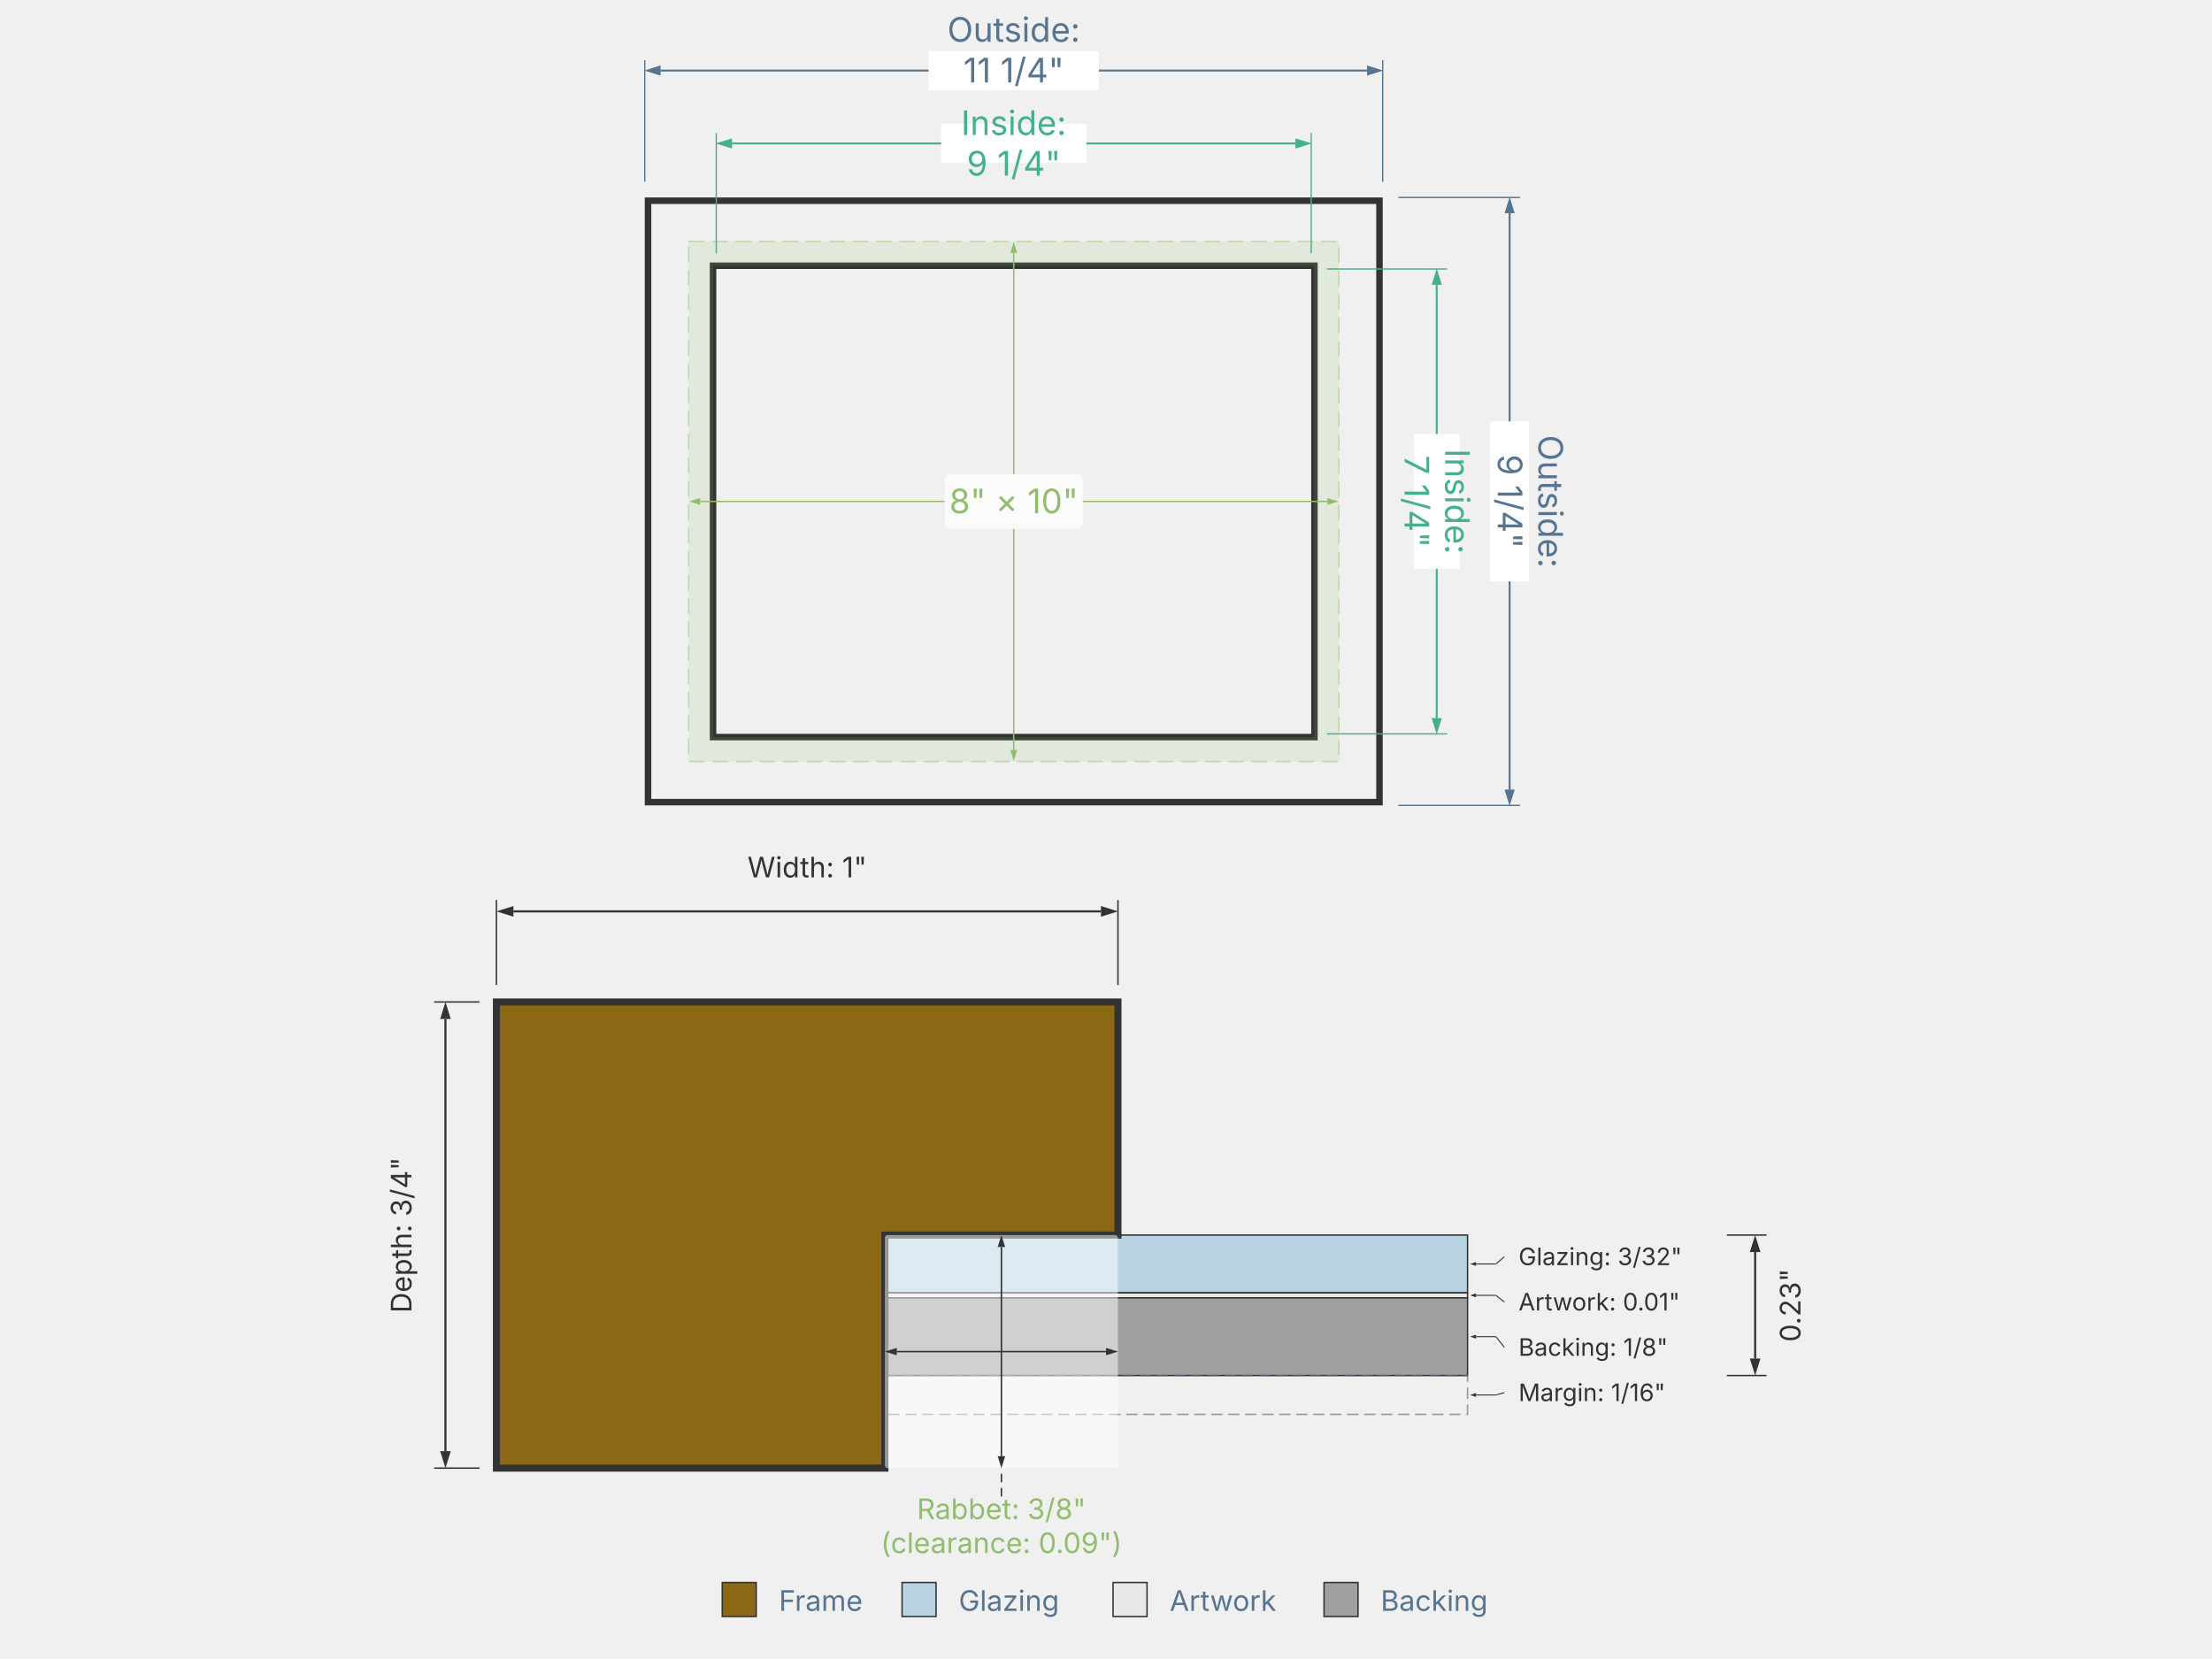
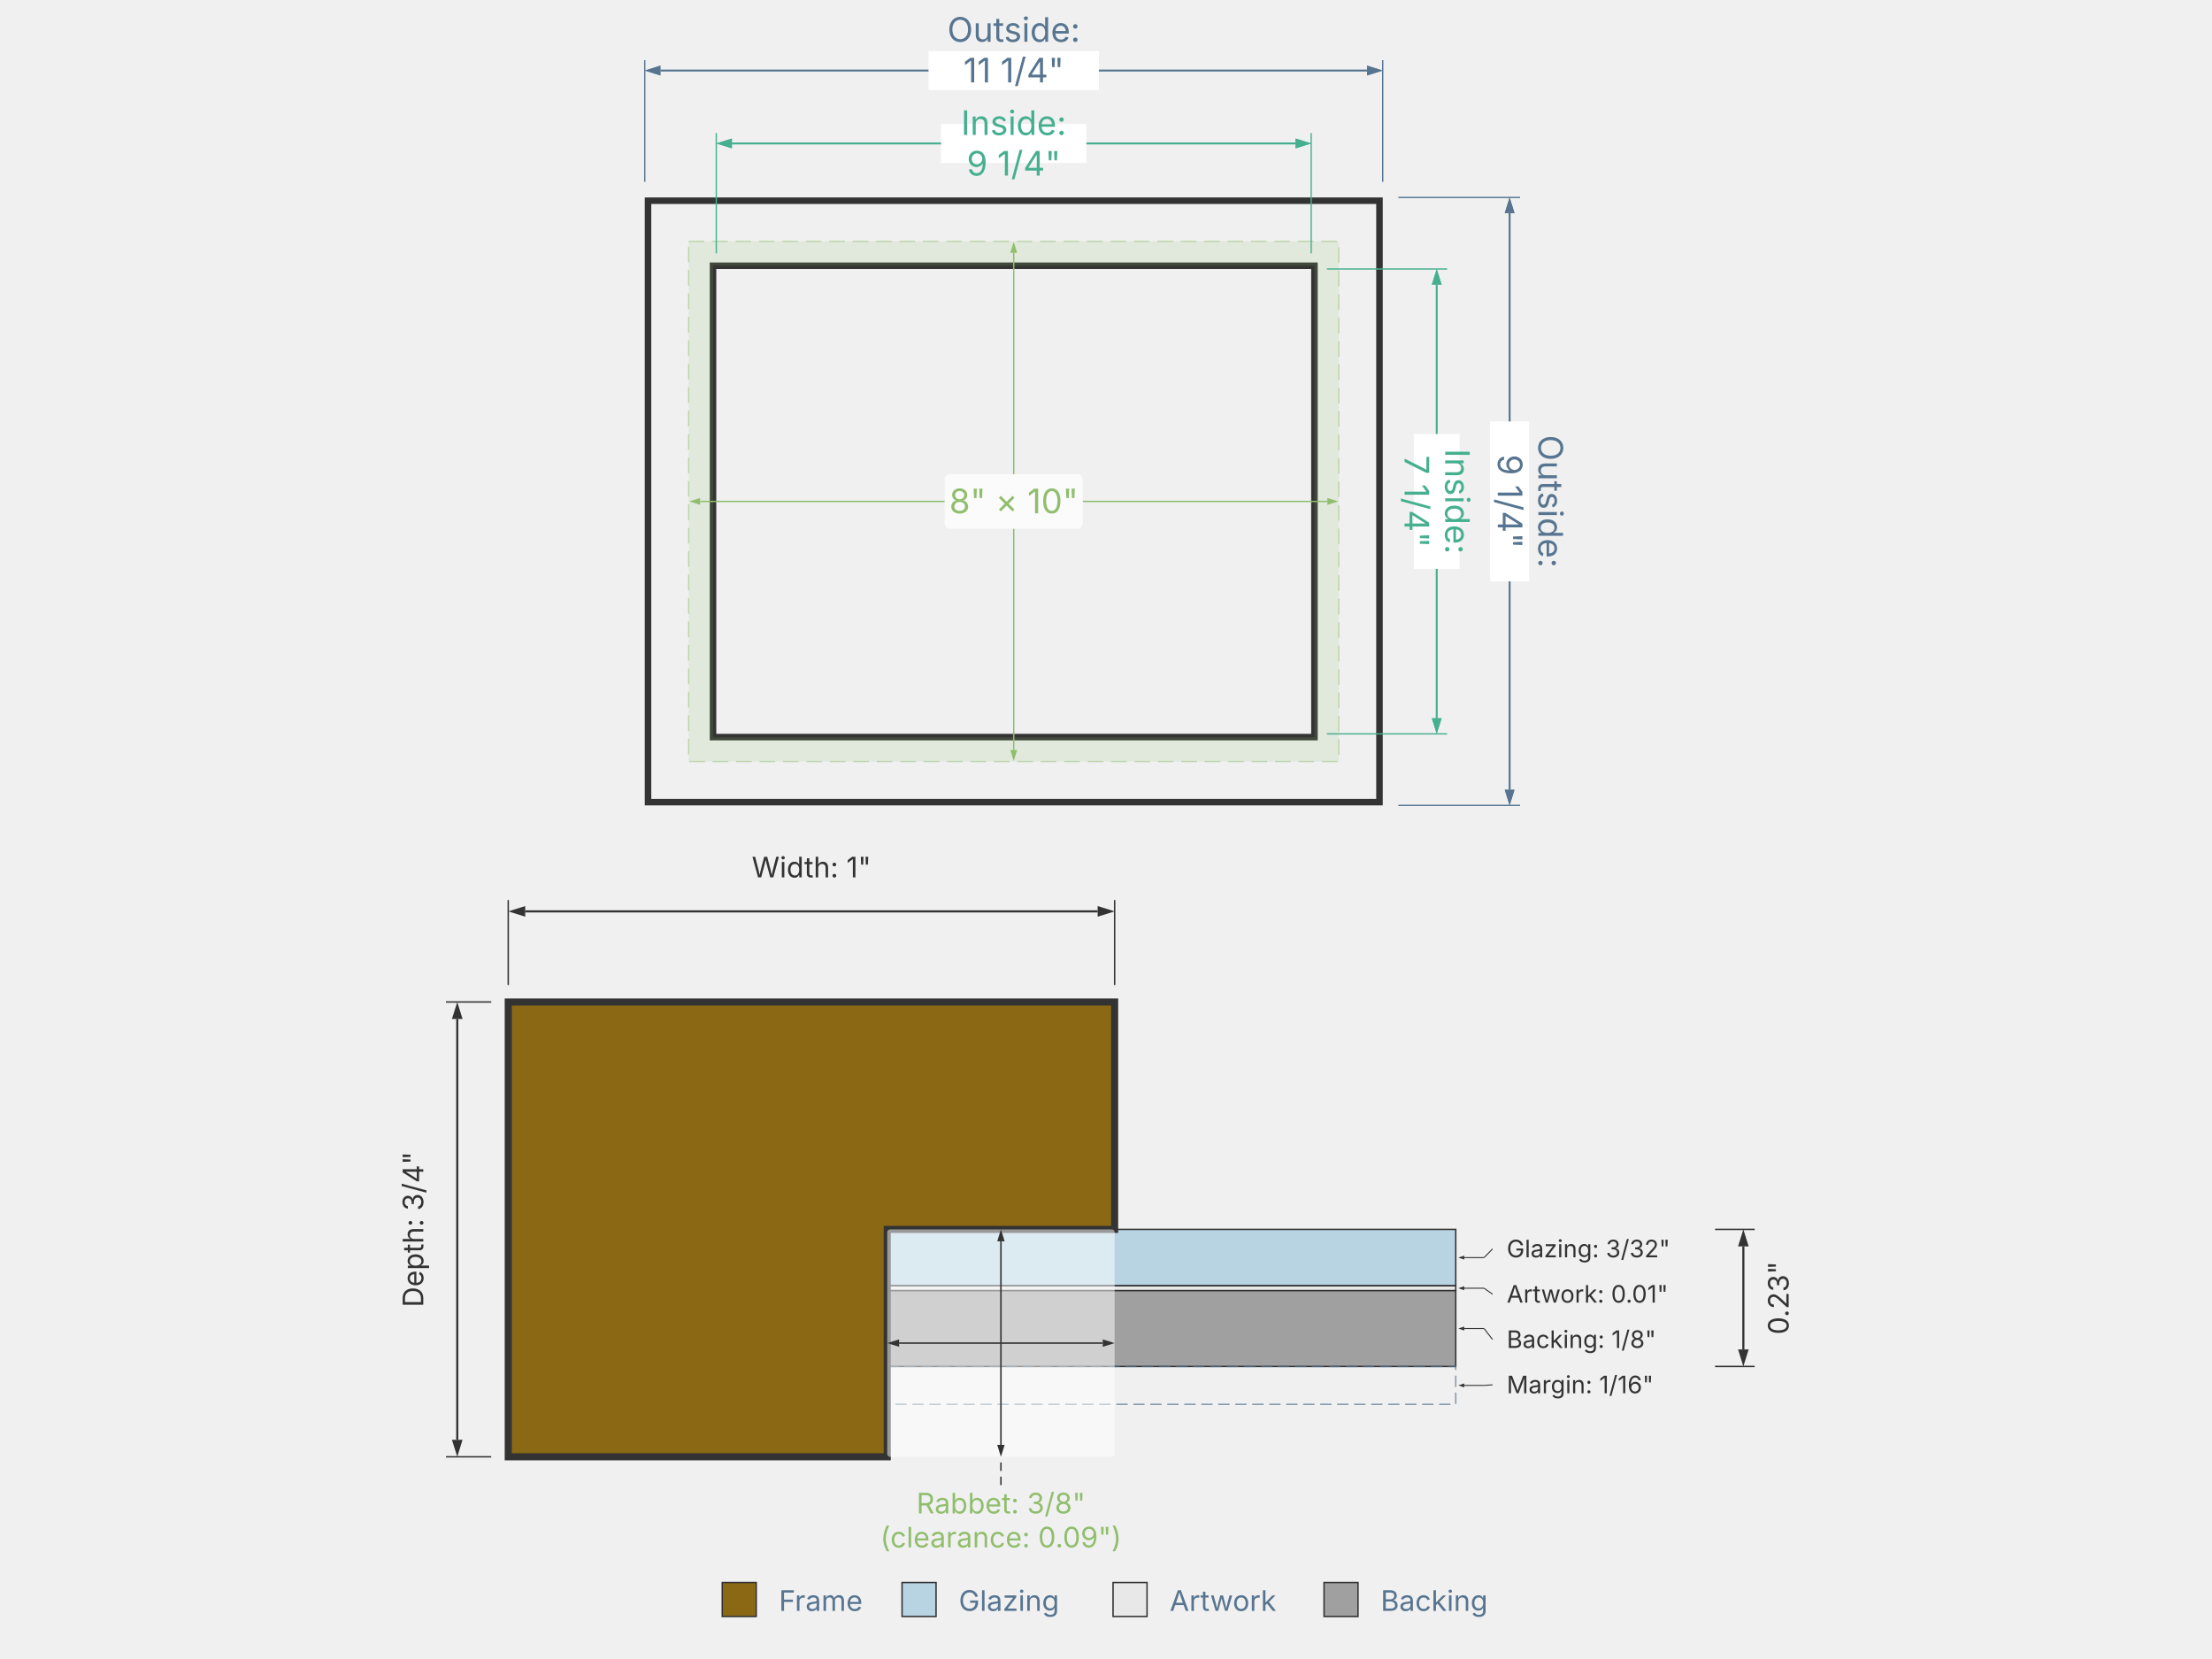
<svg xmlns="http://www.w3.org/2000/svg" viewBox="0 0 800.00 600.00">
  <g id="plan-view" transform="translate(-10.01, 5.74) scale(0.9416)">
    <g id="geometry">
      <rect x="259.53" y="71.00" width="280.95" height="231.00" stroke="#333333" stroke-width="2.5" fill="none" />
      <rect x="284.50" y="95.97" width="231.00" height="181.05" stroke="#333333" stroke-width="2.5" fill="none" />
    </g>
    <g id="rabbet-overlap">
      <path d="M275.14,86.61 h249.73 v199.78 h-249.73 Z M284.50,95.97 v181.05 h231.00 v-181.05 Z" fill="#90be6d" fill-opacity="0.15" fill-rule="evenodd" stroke="none" />
    </g>
    <g id="content-boundary">
      <rect x="275.14" y="86.61" width="249.73" height="199.78" stroke="#90be6d" stroke-width="0.5" stroke-dasharray="6,3" fill="none" opacity="0.5" />
    </g>
    <g id="dimensions">
      <g class="dimension">
        <line x1="285.75" y1="91.22" x2="285.75" y2="45.00" stroke="#46af8f" stroke-width="0.5" />
        <line x1="514.25" y1="91.22" x2="514.25" y2="45.00" stroke="#46af8f" stroke-width="0.5" />
        <polygon points="285.75,49.00 291.75,50.88 291.75,47.12" fill="#46af8f" data-arrow="true" />
        <line x1="291.75" y1="49.00" x2="508.25" y2="49.00" stroke="#46af8f" stroke-width="0.75" />
        <polygon points="514.25,49.00 508.25,47.12 508.25,50.88" fill="#46af8f" data-arrow="true" />
        <rect x="372.10" y="41.50" width="55.80" height="15.00" fill="#FFFFFF" stroke="none" />
        <polygon points="285.75,49.00 291.75,50.88 291.75,47.12" fill="#46af8f" data-arrow="true" />
        <polygon points="514.25,49.00 508.25,47.12 508.25,50.88" fill="#46af8f" data-arrow="true" />
      </g>
      <g class="dimension">
        <line x1="258.28" y1="63.75" x2="258.28" y2="17.00" stroke="#577590" stroke-width="0.5" />
        <line x1="541.72" y1="63.75" x2="541.72" y2="17.00" stroke="#577590" stroke-width="0.5" />
        <polygon points="258.28,21.00 264.28,22.88 264.28,19.12" fill="#577590" data-arrow="true" />
        <line x1="264.28" y1="21.00" x2="535.72" y2="21.00" stroke="#577590" stroke-width="0.75" />
        <polygon points="541.72,21.00 535.72,19.12 535.72,22.88" fill="#577590" data-arrow="true" />
        <rect x="367.28" y="13.50" width="65.44" height="15.00" fill="#FFFFFF" stroke="none" />
        <polygon points="258.28,21.00 264.28,22.88 264.28,19.12" fill="#577590" data-arrow="true" />
        <polygon points="541.72,21.00 535.72,19.12 535.72,22.88" fill="#577590" data-arrow="true" />
      </g>
      <g class="dimension">
        <line x1="520.25" y1="97.22" x2="566.47" y2="97.22" stroke="#46af8f" stroke-width="0.5" />
        <line x1="520.25" y1="275.78" x2="566.47" y2="275.78" stroke="#46af8f" stroke-width="0.5" />
        <polygon points="562.47,97.22 560.60,103.22 564.35,103.22" fill="#46af8f" data-arrow="true" />
        <line x1="562.47" y1="103.22" x2="562.47" y2="269.78" stroke="#46af8f" stroke-width="0.75" />
        <polygon points="562.47,275.78 564.35,269.78 560.60,269.78" fill="#46af8f" data-arrow="true" />
        <rect x="553.67" y="160.60" width="17.60" height="51.80" fill="#FFFFFF" stroke="none" />
        <polygon points="562.47,97.22 560.60,103.22 564.35,103.22" fill="#46af8f" data-arrow="true" />
        <polygon points="562.47,275.78 564.35,269.78 560.60,269.78" fill="#46af8f" data-arrow="true" />
      </g>
      <g class="dimension">
        <line x1="547.72" y1="69.75" x2="594.47" y2="69.75" stroke="#577590" stroke-width="0.5" />
        <line x1="547.72" y1="303.25" x2="594.47" y2="303.25" stroke="#577590" stroke-width="0.5" />
        <polygon points="590.47,69.75 588.60,75.75 592.35,75.75" fill="#577590" data-arrow="true" />
        <line x1="590.47" y1="75.75" x2="590.47" y2="297.25" stroke="#577590" stroke-width="0.75" />
        <polygon points="590.47,303.25 592.35,297.25 588.60,297.25" fill="#577590" data-arrow="true" />
        <rect x="582.97" y="155.78" width="15.00" height="61.44" fill="#FFFFFF" stroke="none" />
        <polygon points="590.47,69.75 588.60,75.75 592.35,75.75" fill="#577590" data-arrow="true" />
        <polygon points="590.47,303.25 592.35,297.25 588.60,297.25" fill="#577590" data-arrow="true" />
      </g>
      <text transform="translate(400.00, 45.75)" fill="#46af8f" font-family="Inter, system-ui, -apple-system, sans-serif" font-size="13px" text-anchor="middle">Inside:</text>
      <text transform="translate(400.00, 61.35)" fill="#46af8f" font-family="Inter, system-ui, -apple-system, sans-serif" font-size="13px" text-anchor="middle">9 1/4"</text>
      <text transform="translate(400.00, 9.95)" fill="#577590" font-family="Inter, system-ui, -apple-system, sans-serif" font-size="13px" text-anchor="middle">Outside:</text>
      <text transform="translate(400.00, 25.55)" fill="#577590" font-family="Inter, system-ui, -apple-system, sans-serif" font-size="13px" text-anchor="middle">11 1/4"</text>
      <text transform="rotate(90 570.27 186.50)" x="570.27" y="191.05" fill="#46af8f" font-family="Inter, system-ui, -apple-system, sans-serif" font-size="13px" text-anchor="middle">Inside:</text>
      <text transform="rotate(90 554.67 186.50)" x="554.67" y="191.05" fill="#46af8f" font-family="Inter, system-ui, -apple-system, sans-serif" font-size="13px" text-anchor="middle">7 1/4"</text>
      <text transform="rotate(90 606.07 186.50)" x="606.07" y="191.05" fill="#577590" font-family="Inter, system-ui, -apple-system, sans-serif" font-size="13px" text-anchor="middle">Outside:</text>
      <text transform="rotate(90 590.47 186.50)" x="590.47" y="191.05" fill="#577590" font-family="Inter, system-ui, -apple-system, sans-serif" font-size="13px" text-anchor="middle">9 1/4"</text>
    </g>
    <g id="artwork-indicator">
      <polygon points="275.34,186.50 279.54,187.81 279.54,185.19" fill="#90be6d" data-arrow="true" />
      <line x1="279.54" y1="186.50" x2="373.50" y2="186.50" stroke="#90be6d" stroke-width="0.525" />
      <line x1="426.50" y1="186.50" x2="520.46" y2="186.50" stroke="#90be6d" stroke-width="0.525" />
      <polygon points="524.66,186.50 520.46,185.19 520.46,187.81" fill="#90be6d" data-arrow="true" />
      <polygon points="400.00,86.81 398.69,91.01 401.31,91.01" fill="#90be6d" data-arrow="true" />
      <line x1="400.00" y1="91.01" x2="400.00" y2="176.05" stroke="#90be6d" stroke-width="0.525" />
      <line x1="400.00" y1="196.95" x2="400.00" y2="281.99" stroke="#90be6d" stroke-width="0.525" />
      <polygon points="400.00,286.19 401.31,281.99 398.69,281.99" fill="#90be6d" data-arrow="true" />
      <rect x="373.50" y="176.05" width="53.01" height="20.90" fill="#FFFFFF" fill-opacity="0.75" stroke="none" rx="2" />
      <text transform="translate(400.00, 191.05)" fill="#90be6d" font-family="Inter, system-ui, -apple-system, sans-serif" font-size="13.00px" text-anchor="middle">8" × 10"</text>
    </g>
  </g>
  <g id="section-view" transform="translate(-9.69, 310.15) scale(1.0242)">
    <g id="section-content" transform="translate(2.50, 0)">
      <g id="section-geometry">
-         <rect x="319.43" y="133.30" width="205.75" height="20.41" stroke="#333333" stroke-width="0.5" fill="#B8D4E3" />
-         <rect x="319.43" y="153.71" width="205.75" height="1.76" stroke="#333333" stroke-width="0.5" fill="#E8E8E8" />
-         <rect x="319.43" y="155.47" width="205.75" height="27.43" stroke="#333333" stroke-width="0.5" fill="#A0A0A0" />
-         <rect x="319.43" y="182.90" width="205.75" height="13.72" stroke="#577590" stroke-width="0.5" stroke-dasharray="4,2" fill="none" opacity="0.7" />
-         <polygon points="182.26,51.00 401.73,51.00 401.73,133.30 319.43,133.30 319.43,215.60 182.26,215.60" stroke="#333333" stroke-width="2.5" fill="#8B6914" />
+         <rect x="320.26" y="131.30" width="200.75" height="19.91" stroke="#333333" stroke-width="0.5" fill="#B8D4E3" />
+         <rect x="320.26" y="151.21" width="200.75" height="1.71" stroke="#333333" stroke-width="0.5" fill="#E8E8E8" />
+         <rect x="320.26" y="152.93" width="200.75" height="26.77" stroke="#333333" stroke-width="0.5" fill="#A0A0A0" />
+         <rect x="320.26" y="179.69" width="200.75" height="13.38" stroke="#577590" stroke-width="0.5" stroke-dasharray="4,2" fill="none" opacity="0.7" />
+         <polygon points="186.43,51.00 400.56,51.00 400.56,131.30 320.26,131.30 320.26,211.60 186.43,211.60" stroke="#333333" stroke-width="2.5" fill="#8B6914" />
      </g>
      <g id="section-dimensions">
-         <line x1="176.26" y1="51.00" x2="160.26" y2="51.00" stroke="#333333" stroke-width="0.5" />
-         <line x1="176.26" y1="215.60" x2="160.26" y2="215.60" stroke="#333333" stroke-width="0.5" />
-         <polygon points="164.26,51.00 162.39,57.00 166.14,57.00" fill="#333333" data-arrow="true" />
-         <line x1="164.26" y1="57.00" x2="164.26" y2="209.60" stroke="#333333" stroke-width="0.75" />
-         <polygon points="164.26,215.60 166.14,209.60 162.39,209.60" fill="#333333" data-arrow="true" />
-         <text x="152.26" y="133.30" fill="#333333" font-family="Inter, system-ui, -apple-system, sans-serif" font-size="10px" text-anchor="middle" transform="rotate(-90 152.26 133.30)">Depth: 3/4"</text>
-         <line x1="182.26" y1="45.00" x2="182.26" y2="15.00" stroke="#333333" stroke-width="0.5" />
-         <line x1="401.73" y1="45.00" x2="401.73" y2="15.00" stroke="#333333" stroke-width="0.5" />
-         <polygon points="182.26,19.00 188.26,20.88 188.26,17.12" fill="#333333" data-arrow="true" />
-         <line x1="188.26" y1="19.00" x2="395.73" y2="19.00" stroke="#333333" stroke-width="0.75" />
-         <polygon points="401.73,19.00 395.73,17.12 395.73,20.88" fill="#333333" data-arrow="true" />
-         <text transform="translate(291.99, 7.00)" fill="#333333" font-family="Inter, system-ui, -apple-system, sans-serif" font-size="10px" text-anchor="middle">Width: 1"</text>
-         <rect x="319.43" y="133.30" width="82.30" height="82.30" fill="#FFFFFF" fill-opacity="0.5" stroke="none" rx="1" />
-         <polygon points="319.43,174.45 323.63,175.76 323.63,173.14" fill="#333333" data-arrow="true" />
-         <line x1="323.63" y1="174.45" x2="397.53" y2="174.45" stroke="#333333" stroke-width="0.525" />
-         <polygon points="401.73,174.45 397.53,173.14 397.53,175.76" fill="#333333" data-arrow="true" />
-         <polygon points="360.58,133.30 359.27,137.50 361.89,137.50" fill="#333333" data-arrow="true" />
-         <line x1="360.58" y1="137.50" x2="360.58" y2="211.40" stroke="#333333" stroke-width="0.525" />
-         <polygon points="360.58,215.60 361.89,211.40 359.27,211.40" fill="#333333" data-arrow="true" />
-         <polygon points="526.08,143.51 528.18,144.21 528.18,142.81" fill="#333333" data-arrow="true" />
-         <line x1="528.18" y1="143.51" x2="535.18" y2="143.51" stroke="#333333" stroke-width="0.35" />
-         <line x1="535.18" y1="143.51" x2="538.18" y2="140.96" stroke="#333333" stroke-width="0.35" />
-         <text transform="translate(543.18, 143.93)" fill="#333333" font-family="Inter, system-ui, -apple-system, sans-serif" font-size="8.5px">Glazing: 3/32"</text>
-         <polygon points="526.08,154.59 528.18,155.29 528.18,153.89" fill="#333333" data-arrow="true" />
-         <line x1="528.18" y1="154.59" x2="535.18" y2="154.59" stroke="#333333" stroke-width="0.35" />
-         <line x1="535.18" y1="154.59" x2="538.18" y2="156.96" stroke="#333333" stroke-width="0.35" />
-         <text transform="translate(543.18, 159.93)" fill="#333333" font-family="Inter, system-ui, -apple-system, sans-serif" font-size="8.5px">Artwork: 0.01"</text>
-         <polygon points="526.08,169.18 528.18,169.88 528.18,168.48" fill="#333333" data-arrow="true" />
-         <line x1="528.18" y1="169.18" x2="535.18" y2="169.18" stroke="#333333" stroke-width="0.35" />
-         <line x1="535.18" y1="169.18" x2="538.18" y2="172.96" stroke="#333333" stroke-width="0.35" />
-         <text transform="translate(543.18, 175.93)" fill="#333333" font-family="Inter, system-ui, -apple-system, sans-serif" font-size="8.5px">Backing: 1/8"</text>
-         <polygon points="526.08,189.76 528.18,190.46 528.18,189.06" fill="#333333" data-arrow="true" />
-         <line x1="528.18" y1="189.76" x2="535.18" y2="189.76" stroke="#333333" stroke-width="0.35" />
-         <line x1="535.18" y1="189.76" x2="538.18" y2="188.96" stroke="#333333" stroke-width="0.35" />
-         <text transform="translate(543.18, 191.93)" fill="#333333" font-family="Inter, system-ui, -apple-system, sans-serif" font-size="8.5px">Margin: 1/16"</text>
-         <line x1="616.74" y1="133.30" x2="630.74" y2="133.30" stroke="#333333" stroke-width="0.5" />
-         <line x1="616.74" y1="182.90" x2="630.74" y2="182.90" stroke="#333333" stroke-width="0.5" />
-         <polygon points="626.74,133.30 624.86,139.30 628.61,139.30" fill="#333333" data-arrow="true" />
-         <line x1="626.74" y1="139.30" x2="626.74" y2="176.90" stroke="#333333" stroke-width="0.75" />
-         <polygon points="626.74,182.90 628.61,176.90 624.86,176.90" fill="#333333" data-arrow="true" />
-         <text x="642.74" y="158.10" fill="#333333" font-family="Inter, system-ui, -apple-system, sans-serif" font-size="10px" text-anchor="middle" transform="rotate(-90 642.74 158.10)">0.23"</text>
-         <line x1="360.58" y1="217.60" x2="360.58" y2="227.60" stroke="#333333" stroke-width="0.5" stroke-dasharray="3,2" />
-         <text transform="translate(360.58, 233.60)" fill="#90be6d" font-family="Inter, system-ui, -apple-system, sans-serif" font-size="10px" text-anchor="middle">Rabbet: 3/8"</text>
-         <text transform="translate(360.58, 245.60)" fill="#90be6d" font-family="Inter, system-ui, -apple-system, sans-serif" font-size="10px" text-anchor="middle">(clearance: 0.09")</text>
+         <line x1="180.43" y1="51.00" x2="164.43" y2="51.00" stroke="#333333" stroke-width="0.5" />
+         <line x1="180.43" y1="211.60" x2="164.43" y2="211.60" stroke="#333333" stroke-width="0.5" />
+         <polygon points="168.43,51.00 166.55,57.00 170.30,57.00" fill="#333333" data-arrow="true" />
+         <line x1="168.43" y1="57.00" x2="168.43" y2="205.60" stroke="#333333" stroke-width="0.75" />
+         <polygon points="168.43,211.60 170.30,205.60 166.55,205.60" fill="#333333" data-arrow="true" />
+         <text x="156.43" y="131.30" fill="#333333" font-family="Inter, system-ui, -apple-system, sans-serif" font-size="10px" text-anchor="middle" transform="rotate(-90 156.43 131.30)">Depth: 3/4"</text>
+         <line x1="186.43" y1="45.00" x2="186.43" y2="15.00" stroke="#333333" stroke-width="0.5" />
+         <line x1="400.56" y1="45.00" x2="400.56" y2="15.00" stroke="#333333" stroke-width="0.5" />
+         <polygon points="186.43,19.00 192.43,20.88 192.43,17.12" fill="#333333" data-arrow="true" />
+         <line x1="192.43" y1="19.00" x2="394.56" y2="19.00" stroke="#333333" stroke-width="0.75" />
+         <polygon points="400.56,19.00 394.56,17.12 394.56,20.88" fill="#333333" data-arrow="true" />
+         <text transform="translate(293.49, 7.00)" fill="#333333" font-family="Inter, system-ui, -apple-system, sans-serif" font-size="10px" text-anchor="middle">Width: 1"</text>
+         <rect x="320.26" y="131.30" width="80.30" height="80.30" fill="#FFFFFF" fill-opacity="0.5" stroke="none" rx="1" />
+         <polygon points="320.26,171.45 324.46,172.76 324.46,170.14" fill="#333333" data-arrow="true" />
+         <line x1="324.46" y1="171.45" x2="396.36" y2="171.45" stroke="#333333" stroke-width="0.525" />
+         <polygon points="400.56,171.45 396.36,170.14 396.36,172.76" fill="#333333" data-arrow="true" />
+         <polygon points="360.41,131.30 359.10,135.50 361.72,135.50" fill="#333333" data-arrow="true" />
+         <line x1="360.41" y1="135.50" x2="360.41" y2="207.40" stroke="#333333" stroke-width="0.525" />
+         <polygon points="360.41,211.60 361.72,207.40 359.10,207.40" fill="#333333" data-arrow="true" />
+         <polygon points="521.91,141.26 524.01,141.96 524.01,140.56" fill="#333333" data-arrow="true" />
+         <line x1="524.01" y1="141.26" x2="531.01" y2="141.26" stroke="#333333" stroke-width="0.35" />
+         <line x1="531.01" y1="141.26" x2="534.01" y2="138.19" stroke="#333333" stroke-width="0.35" />
+         <text transform="translate(539.01, 141.16)" fill="#333333" font-family="Inter, system-ui, -apple-system, sans-serif" font-size="8.5px">Glazing: 3/32"</text>
+         <polygon points="521.91,152.07 524.01,152.77 524.01,151.37" fill="#333333" data-arrow="true" />
+         <line x1="524.01" y1="152.07" x2="531.01" y2="152.07" stroke="#333333" stroke-width="0.35" />
+         <line x1="531.01" y1="152.07" x2="534.01" y2="154.19" stroke="#333333" stroke-width="0.35" />
+         <text transform="translate(539.01, 157.16)" fill="#333333" font-family="Inter, system-ui, -apple-system, sans-serif" font-size="8.5px">Artwork: 0.01"</text>
+         <polygon points="521.91,166.31 524.01,167.01 524.01,165.61" fill="#333333" data-arrow="true" />
+         <line x1="524.01" y1="166.31" x2="531.01" y2="166.31" stroke="#333333" stroke-width="0.35" />
+         <line x1="531.01" y1="166.31" x2="534.01" y2="170.19" stroke="#333333" stroke-width="0.35" />
+         <text transform="translate(539.01, 173.16)" fill="#333333" font-family="Inter, system-ui, -apple-system, sans-serif" font-size="8.5px">Backing: 1/8"</text>
+         <polygon points="521.91,186.39 524.01,187.09 524.01,185.69" fill="#333333" data-arrow="true" />
+         <line x1="524.01" y1="186.39" x2="531.01" y2="186.39" stroke="#333333" stroke-width="0.35" />
+         <line x1="531.01" y1="186.39" x2="534.01" y2="186.19" stroke="#333333" stroke-width="0.35" />
+         <text transform="translate(539.01, 189.16)" fill="#333333" font-family="Inter, system-ui, -apple-system, sans-serif" font-size="8.5px">Margin: 1/16"</text>
+         <line x1="612.57" y1="131.30" x2="626.57" y2="131.30" stroke="#333333" stroke-width="0.5" />
+         <line x1="612.57" y1="179.69" x2="626.57" y2="179.69" stroke="#333333" stroke-width="0.5" />
+         <polygon points="622.57,131.30 620.70,137.30 624.45,137.30" fill="#333333" data-arrow="true" />
+         <line x1="622.57" y1="137.30" x2="622.57" y2="173.69" stroke="#333333" stroke-width="0.75" />
+         <polygon points="622.57,179.69 624.45,173.69 620.70,173.69" fill="#333333" data-arrow="true" />
+         <text x="638.57" y="155.50" fill="#333333" font-family="Inter, system-ui, -apple-system, sans-serif" font-size="10px" text-anchor="middle" transform="rotate(-90 638.57 155.50)">0.23"</text>
+         <line x1="360.41" y1="213.60" x2="360.41" y2="221.60" stroke="#333333" stroke-width="0.5" stroke-dasharray="3,2" />
+         <text transform="translate(360.41, 231.60)" fill="#90be6d" font-family="Inter, system-ui, -apple-system, sans-serif" font-size="10px" text-anchor="middle">Rabbet: 3/8"</text>
+         <text transform="translate(360.41, 243.60)" fill="#90be6d" font-family="Inter, system-ui, -apple-system, sans-serif" font-size="10px" text-anchor="middle">(clearance: 0.09")</text>
      </g>
    </g>
    <g id="legend">
      <rect x="264.50" y="256.00" width="12" height="12" fill="#8B6914" stroke="#333333" stroke-width="0.5" />
      <text transform="translate(284.50, 266.00)" fill="#577590" font-family="Inter, system-ui, -apple-system, sans-serif" font-size="10px">Frame</text>
      <rect x="328.00" y="256.00" width="12" height="12" fill="#B8D4E3" stroke="#333333" stroke-width="0.5" />
      <text transform="translate(348.00, 266.00)" fill="#577590" font-family="Inter, system-ui, -apple-system, sans-serif" font-size="10px">Glazing</text>
      <rect x="402.50" y="256.00" width="12" height="12" fill="#E8E8E8" stroke="#333333" stroke-width="0.5" />
      <text transform="translate(422.50, 266.00)" fill="#577590" font-family="Inter, system-ui, -apple-system, sans-serif" font-size="10px">Artwork</text>
      <rect x="477.00" y="256.00" width="12" height="12" fill="#A0A0A0" stroke="#333333" stroke-width="0.5" />
      <text transform="translate(497.00, 266.00)" fill="#577590" font-family="Inter, system-ui, -apple-system, sans-serif" font-size="10px">Backing</text>
    </g>
  </g>
</svg>
